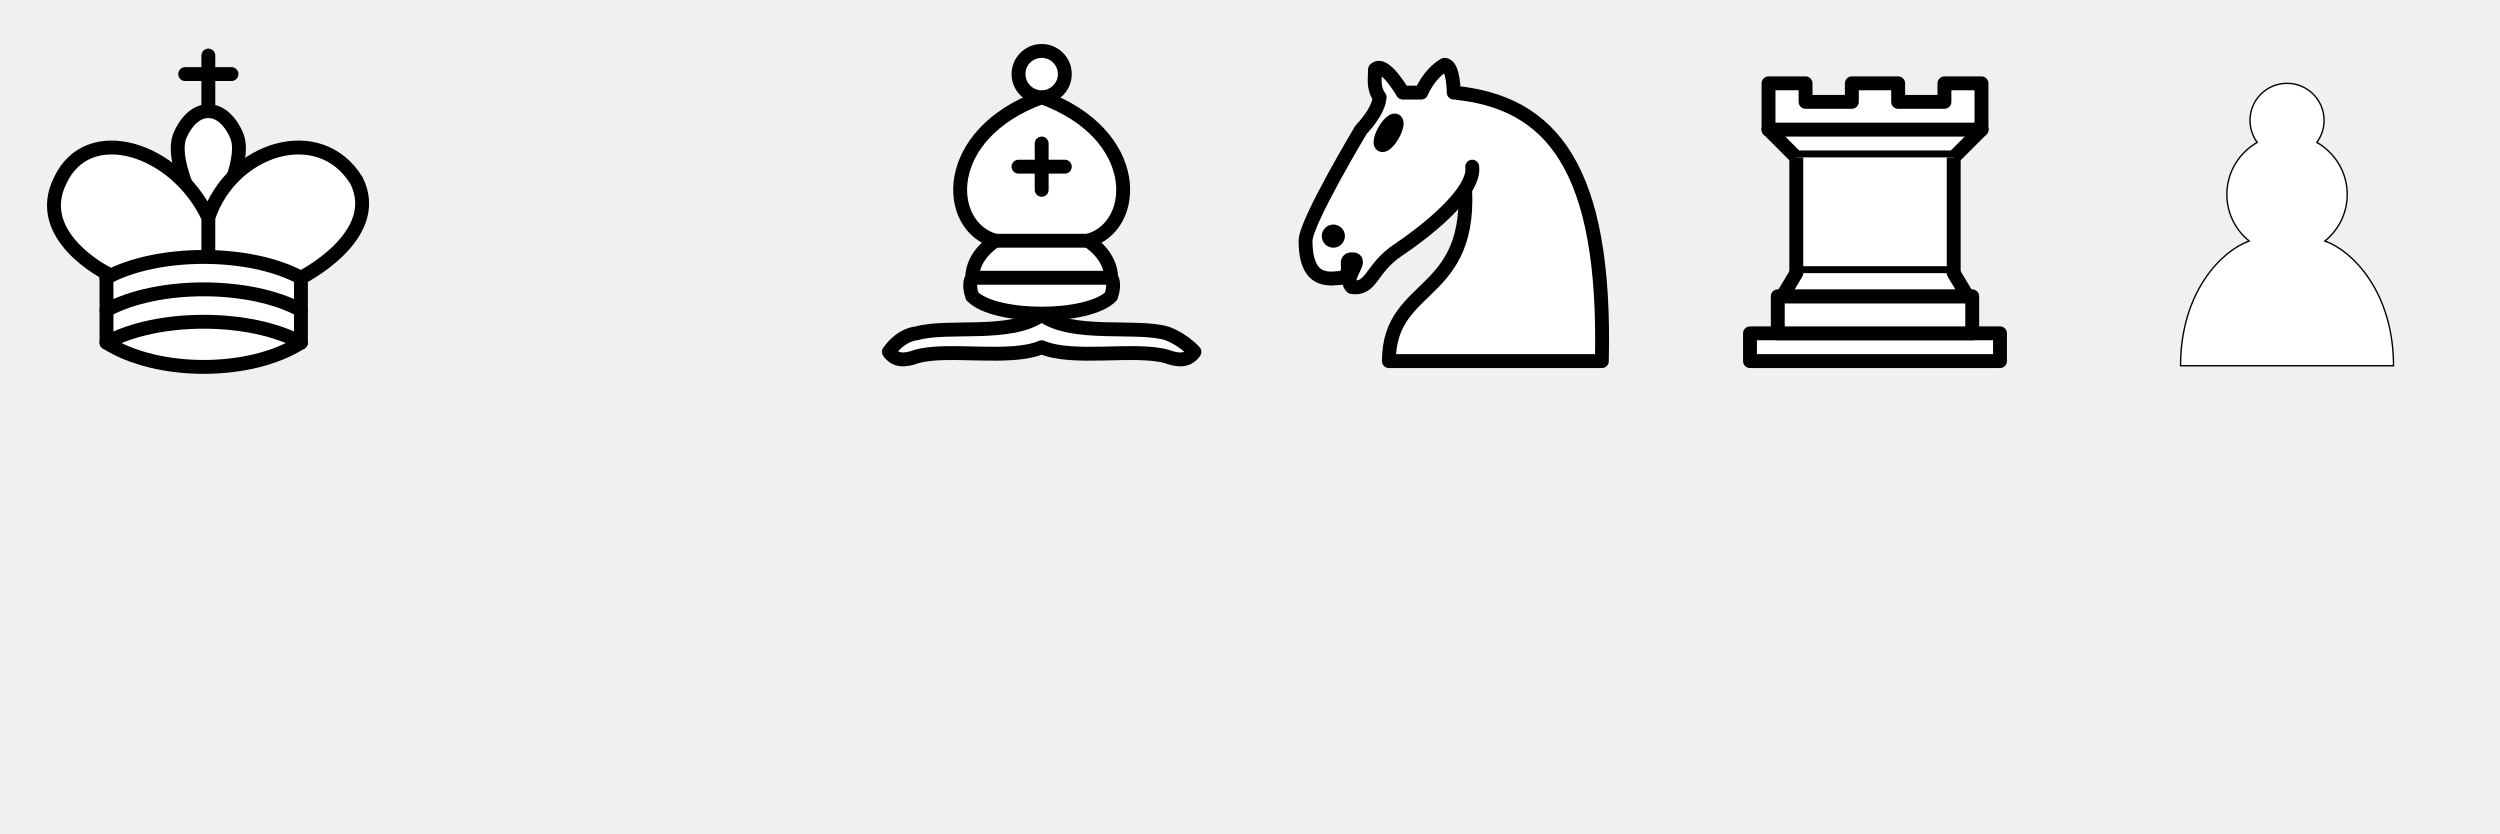
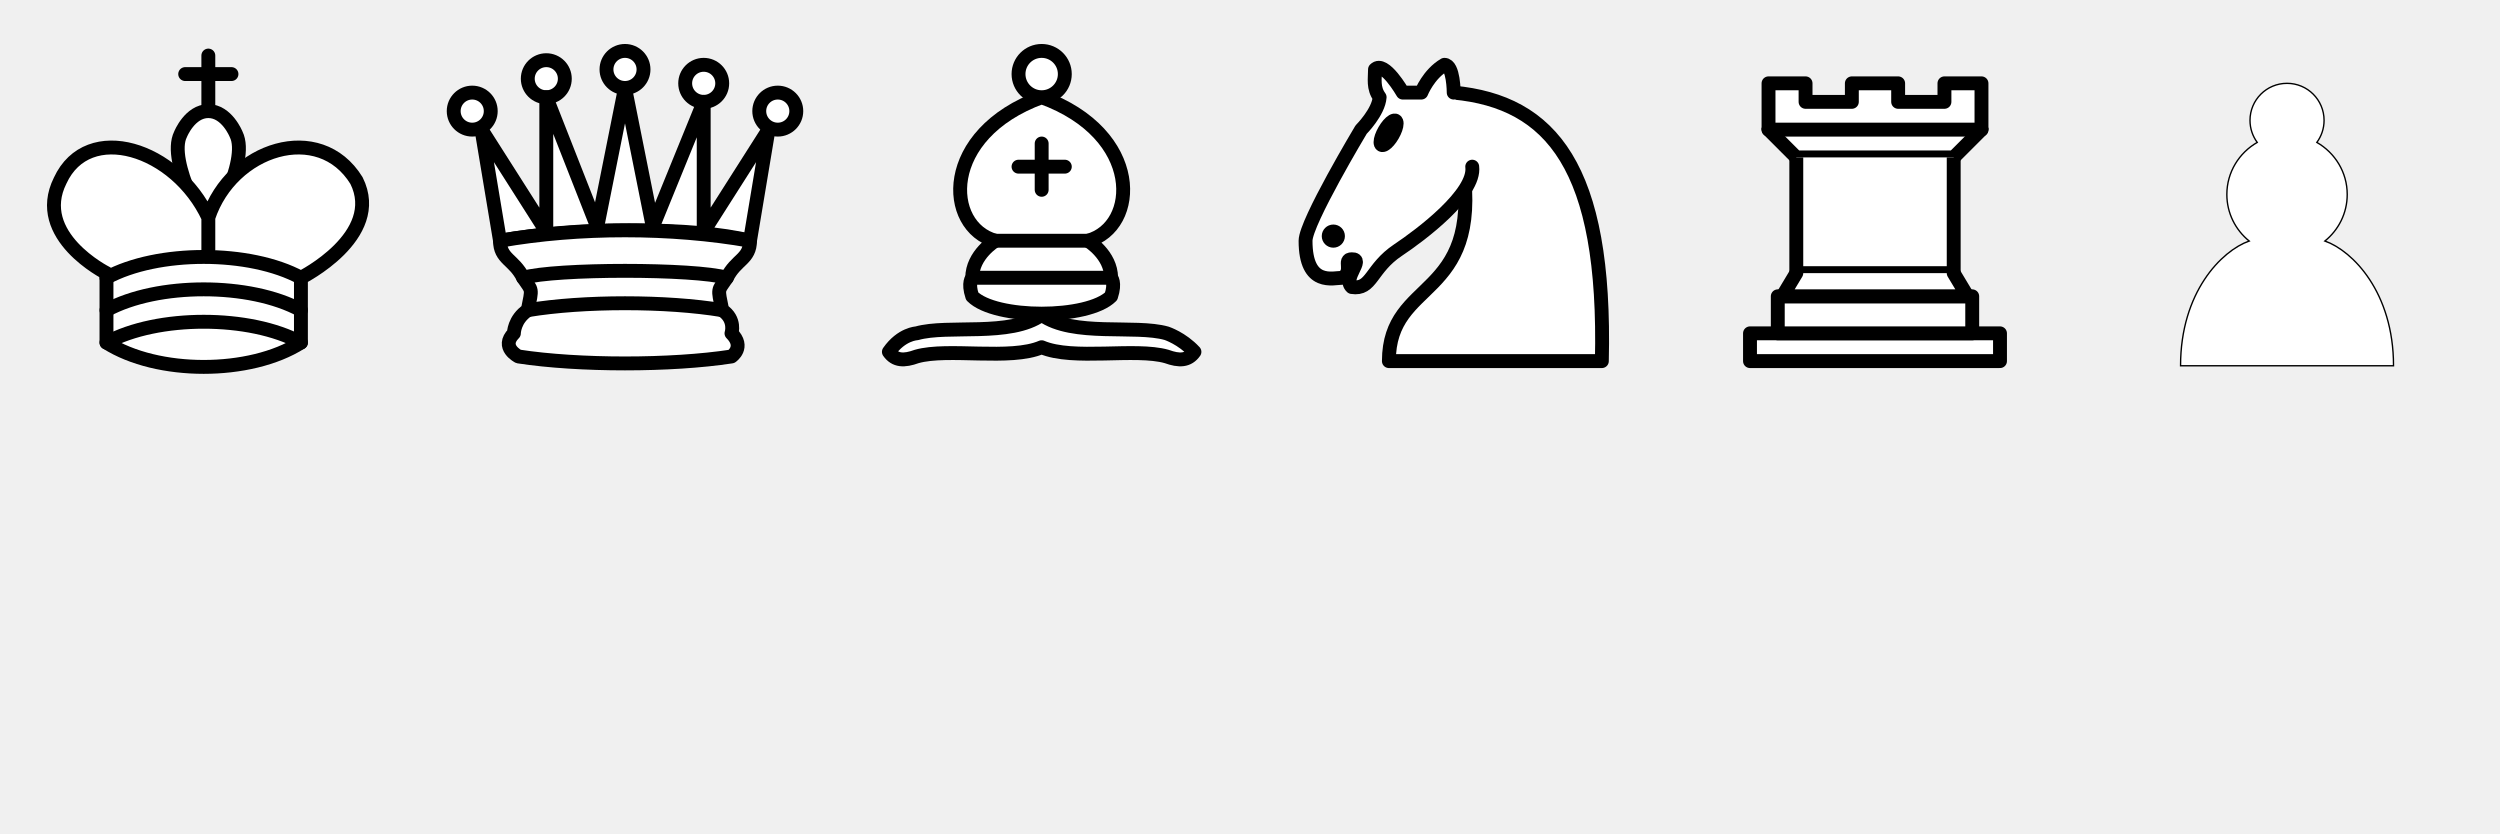
<svg xmlns="http://www.w3.org/2000/svg" viewBox="0 0 2700 900">
  <g style="fill: none; stroke: #000000; stroke-width: 15; stroke-linecap: round; stroke-linejoin: round;" transform="translate(0,0)">
    <path d="M 225 116.3 L 225 60" style="stroke-linejoin: miter;" />
    <path d="M 200 80 L 250 80" style="stroke-linejoin: miter;" />
    <path d="M 225 250 C 225 250 270 175 255 145 C 255 145 245 120 225 120 C 205 120 195 145 195 145 C 180 175 225 250 225 250" style="fill: #ffffff; stroke: #000000; stroke-linecap: butt; stroke-linejoin: miter;" />
    <path d="M 115 370 C 170 405 270 405 325 370 L 325 300 C 325 300 415 255 385 195 C 345 130 250 160 225 235 L 225 270 L 225 235 C 190 160 95 130 65 195 C 35 255 115 295 115 295 L 115 370 Z" style="fill: #ffffff; stroke: #000000;" />
    <path d="M 115 300 C 170 270 270 270 325 300" />
    <path d="M 115 335 C 170 305 270 305 325 335" />
    <path d="M 115 370 C 170 340 270 340 325 370" />
+   </g>
+   <g style="fill: #ffffff; stroke: #000000; stroke-width: 15; stroke-linecap: round; stroke-linejoin: round;" transform="translate(450,0)">
+     <path d="M 80 120 A 20 20 90 1 1 40 120 A 20 20 90 1 1 80 120 z" />
+     <path d="M 245 75 A 20 20 90 1 1 205 75 A 20 20 90 1 1 245 75 Z" />
+     <path d="M 410 120 A 20 20 90 1 1 370 120 A 20 20 90 1 1 410 120 Z" />
+     <path d="M 160 85 A 20 20 90 1 1 120 85 A 20 20 90 1 1 160 85 Z" />
+     <path d="M 330 90 A 20 20 90 1 1 290 90 A 20 20 90 1 1 330 90 z" />
+     <path d="M 90 260 C 175 245 300 245 360 260 L 380 140 L 310 250 L 310 110 L 255 245 L 225 95 L 195 245 L 140 105 L 140 250 L 70 140 L 90 260 Z" style="stroke-linecap:butt;" />
+     <path d="M 90 260 C 90 280 105 280 115 300 C 125 315 125 310 120 335 C 105 345 105 360 105 360 C 90 375 110 385 110 385 C 175 395 275 395 340 385 C 340 385 355 375 340 360 C 340 360 345 345 330 335 C 325 310 325 315 335 300 C 345 280 360 280 360 260 C 275 245 175 245 90 260 Z" style="stroke-linecap:butt;" />
+     <path d="M 115 300 C 150 290 300 290 335 300" style="fill: none;" />
+     <path d="M 120 335 C 180 325 270 325 330 335" style="fill:none;" />
  </g>
  <g style="fill: #ffffff; stroke: #000000; stroke-width: 15; stroke-linecap: butt; stroke-linejoin: round;" transform="translate(900,0)">
    <path d="M 90 360 C 123.9 350.3 191.1 364.3 225 340 C 258.9 364.3 326.1 350.3 360 360 C 360 360 376.5 365.4 390 380 C 383.2 389.7 373.5 389.9 360 385 C 326.1 375.3 258.9 389.6 225 375 C 191.1 389.6 123.9 375.3 90 385 C 76.46 389.9 66.77 389.7 60 380 C 73.54 360.6 90 360 90 360 z" />
    <path d="M 150 320 C 175 345 275 345 300 320 C 305 305 300 300 300 300 C 300 275 275 260 275 260 C 330 245 335 145 225 105 C 115 145 120 245 175 260 C 175 260 150 275 150 300 C 150 300 145 305 150 320 Z" />
    <path d="M 250 80 A 25 25 90 1 1 200 80 A 25 25 90 1 1 250 80 Z" />
    <path d="M 175 260 L 275 260 M 150 300 L 300 300 M 225 155 L 225 205 M 200 180 L 250 180" style="fill: none; stroke-linecap: round; stroke-linejoin: miter;" />
  </g>
  <g style="fill: none; stroke: #000000; stroke-width: 15; stroke-linecap:round; stroke-linejoin:round;" transform="translate(1350,0)">
    <path d="M 220 100 C 325 110 385 180 380 390 L 150 390 C 150 300 250 325 230 180" style="fill: #ffffff;" />
    <path d="M 240 180 C 243.8 209.1 184.5 253.7 160 270 C 130 290 131.8 313.4 110 310 C 99.58 300.6 124.1 279.6 110 280 C 100 280 111.9 292.3 100 300 C 90 300 59.97 310 60 260 C 60 240 120 140 120 140 C 120 140 138.9 121 140 105 C 132.7 95.06 135 85 135 75 C 145 65 165 100 165 100 L 185 100 C 185 100 192.8 80.08 210 70 C 220 70 220 100 220 100" style="fill: #ffffff;" />
    <path d="M 95 255 A 5 5 90 1 1 85 255 A 5 5 90 1 1 95 255 Z" style="fill: #000000;" />
    <path d="M 154.006 145.933 A 15 5 -60 1 1 145.346 140.933 A 15 5 -60 1 1 154.006 145.933 Z" style="fill: 000000;" />
  </g>
  <g style="fill: #ffffff; stroke: #000000; stroke-width: 15; stroke-linecap: butt; stroke-linejoin: round;" transform="translate(1800,0)">
    <path d="M 90 390 L 360 390 L 360 360 L 90 360 L 90 390 Z" />
    <path d="M 120 360 L 120 320 L 330 320 L 330 360 L 120 360 z" />
    <path d="M 110 140 L 110 90 L 150 90 L 150 110 L 200 110 L 200 90 L 250 90 L 250 110 L 300 110 L 300 90 L 340 90 L 340 140" />
    <path d="M 340 140 L 310 170 L 140 170 L 110 140" style="stroke-linecap: round;" />
    <path d="M 310 170 L 310 295 L 140 295 L 140 170" style=" stroke-linejoin:miter;" />
    <path d="M 310 295 L 325 320 L 125 320 L 140 295" style="stroke-linecap: round;" />
    <path d="M 110 140 L 340 140" style="fill: none; stroke-linecap: round; stroke-linejoin: miter;" />
  </g>
  <g transform="translate(2250,0)">
    <path d="M 220 90 C 197.9 90 180 107.9 180 130 C 180 138.9 182.9 147.1 187.8 153.8 C 168.3 165 155 185.9 155 210 C 155 230.3 164.4 248.4 179.1 260.3 C 149.1 270.9 105 315.8 105 395 L 335 395 C 335 315.8 290.9 270.9 260.9 260.3 C 275.6 248.4 285 230.3 285 210 C 285 185.9 271.7 165 252.2 153.8 C 257.1 147.1 260 138.9 260 130 C 260 107.9 242.1 90 220 90 z" style="fill: #ffffff; stroke: #000000; stroke-width: 1.5; stroke-linecap: round; stroke-linejoin: miter;" />
  </g>
</svg>
